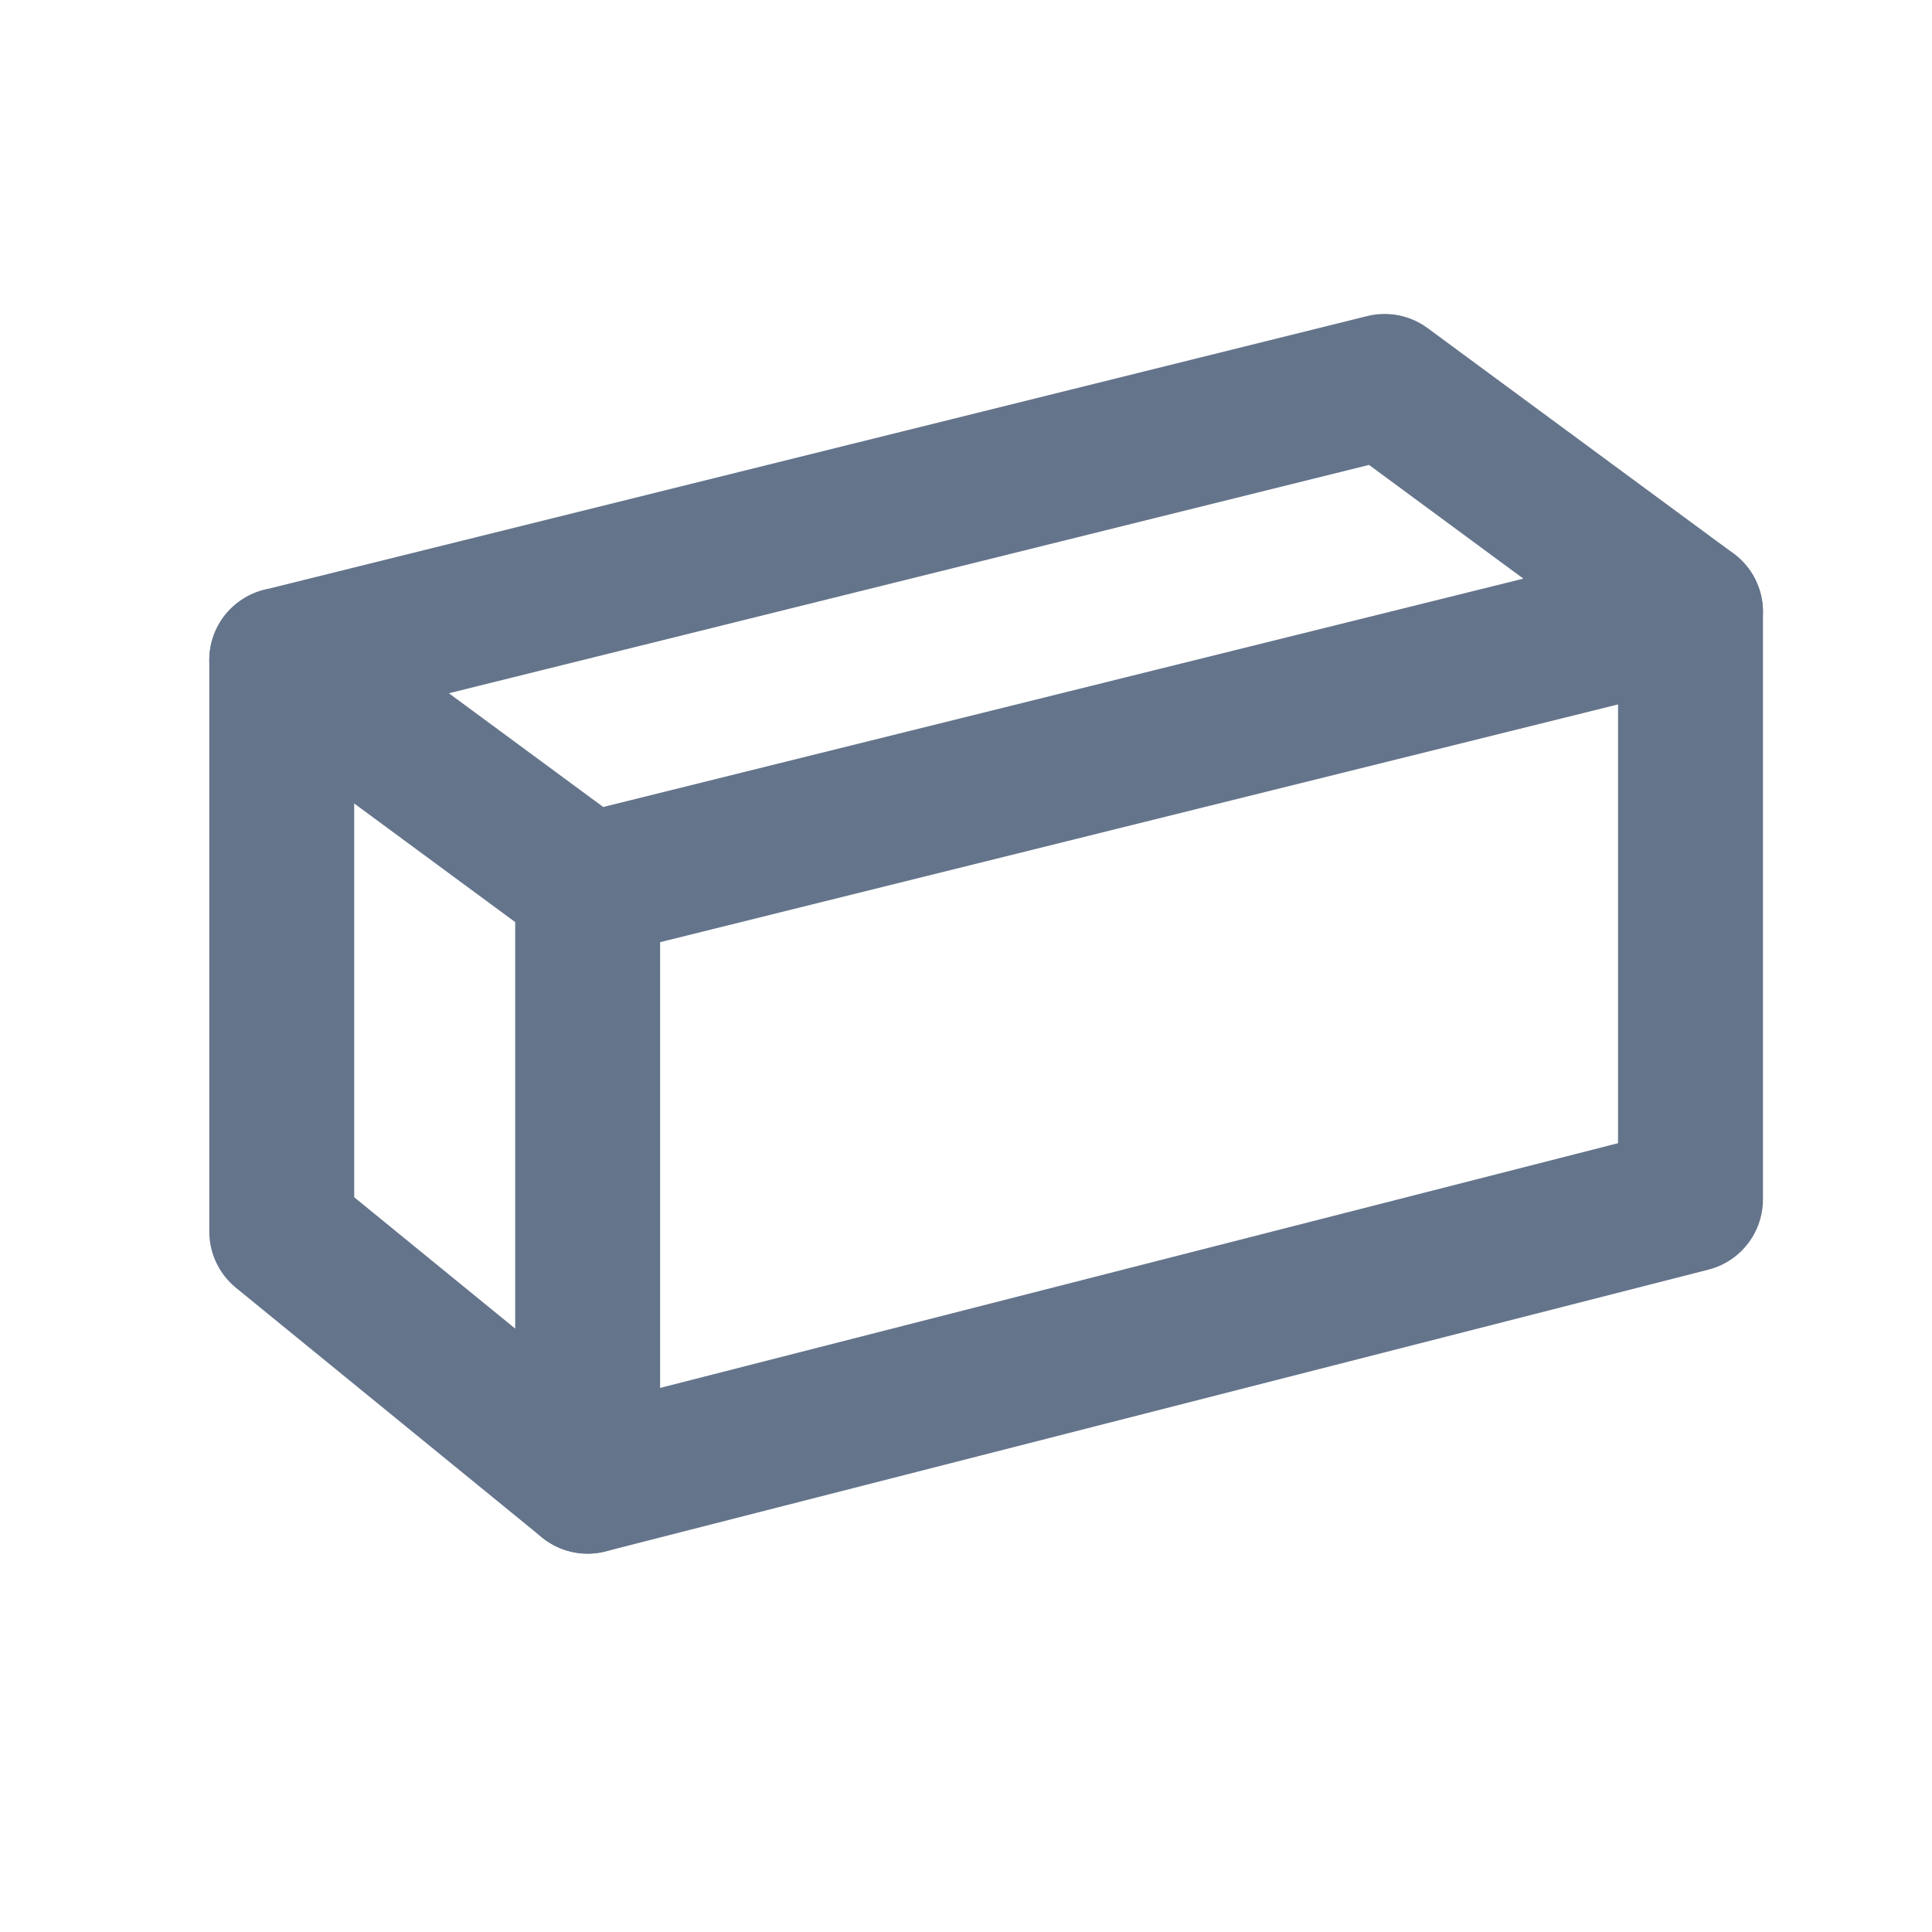
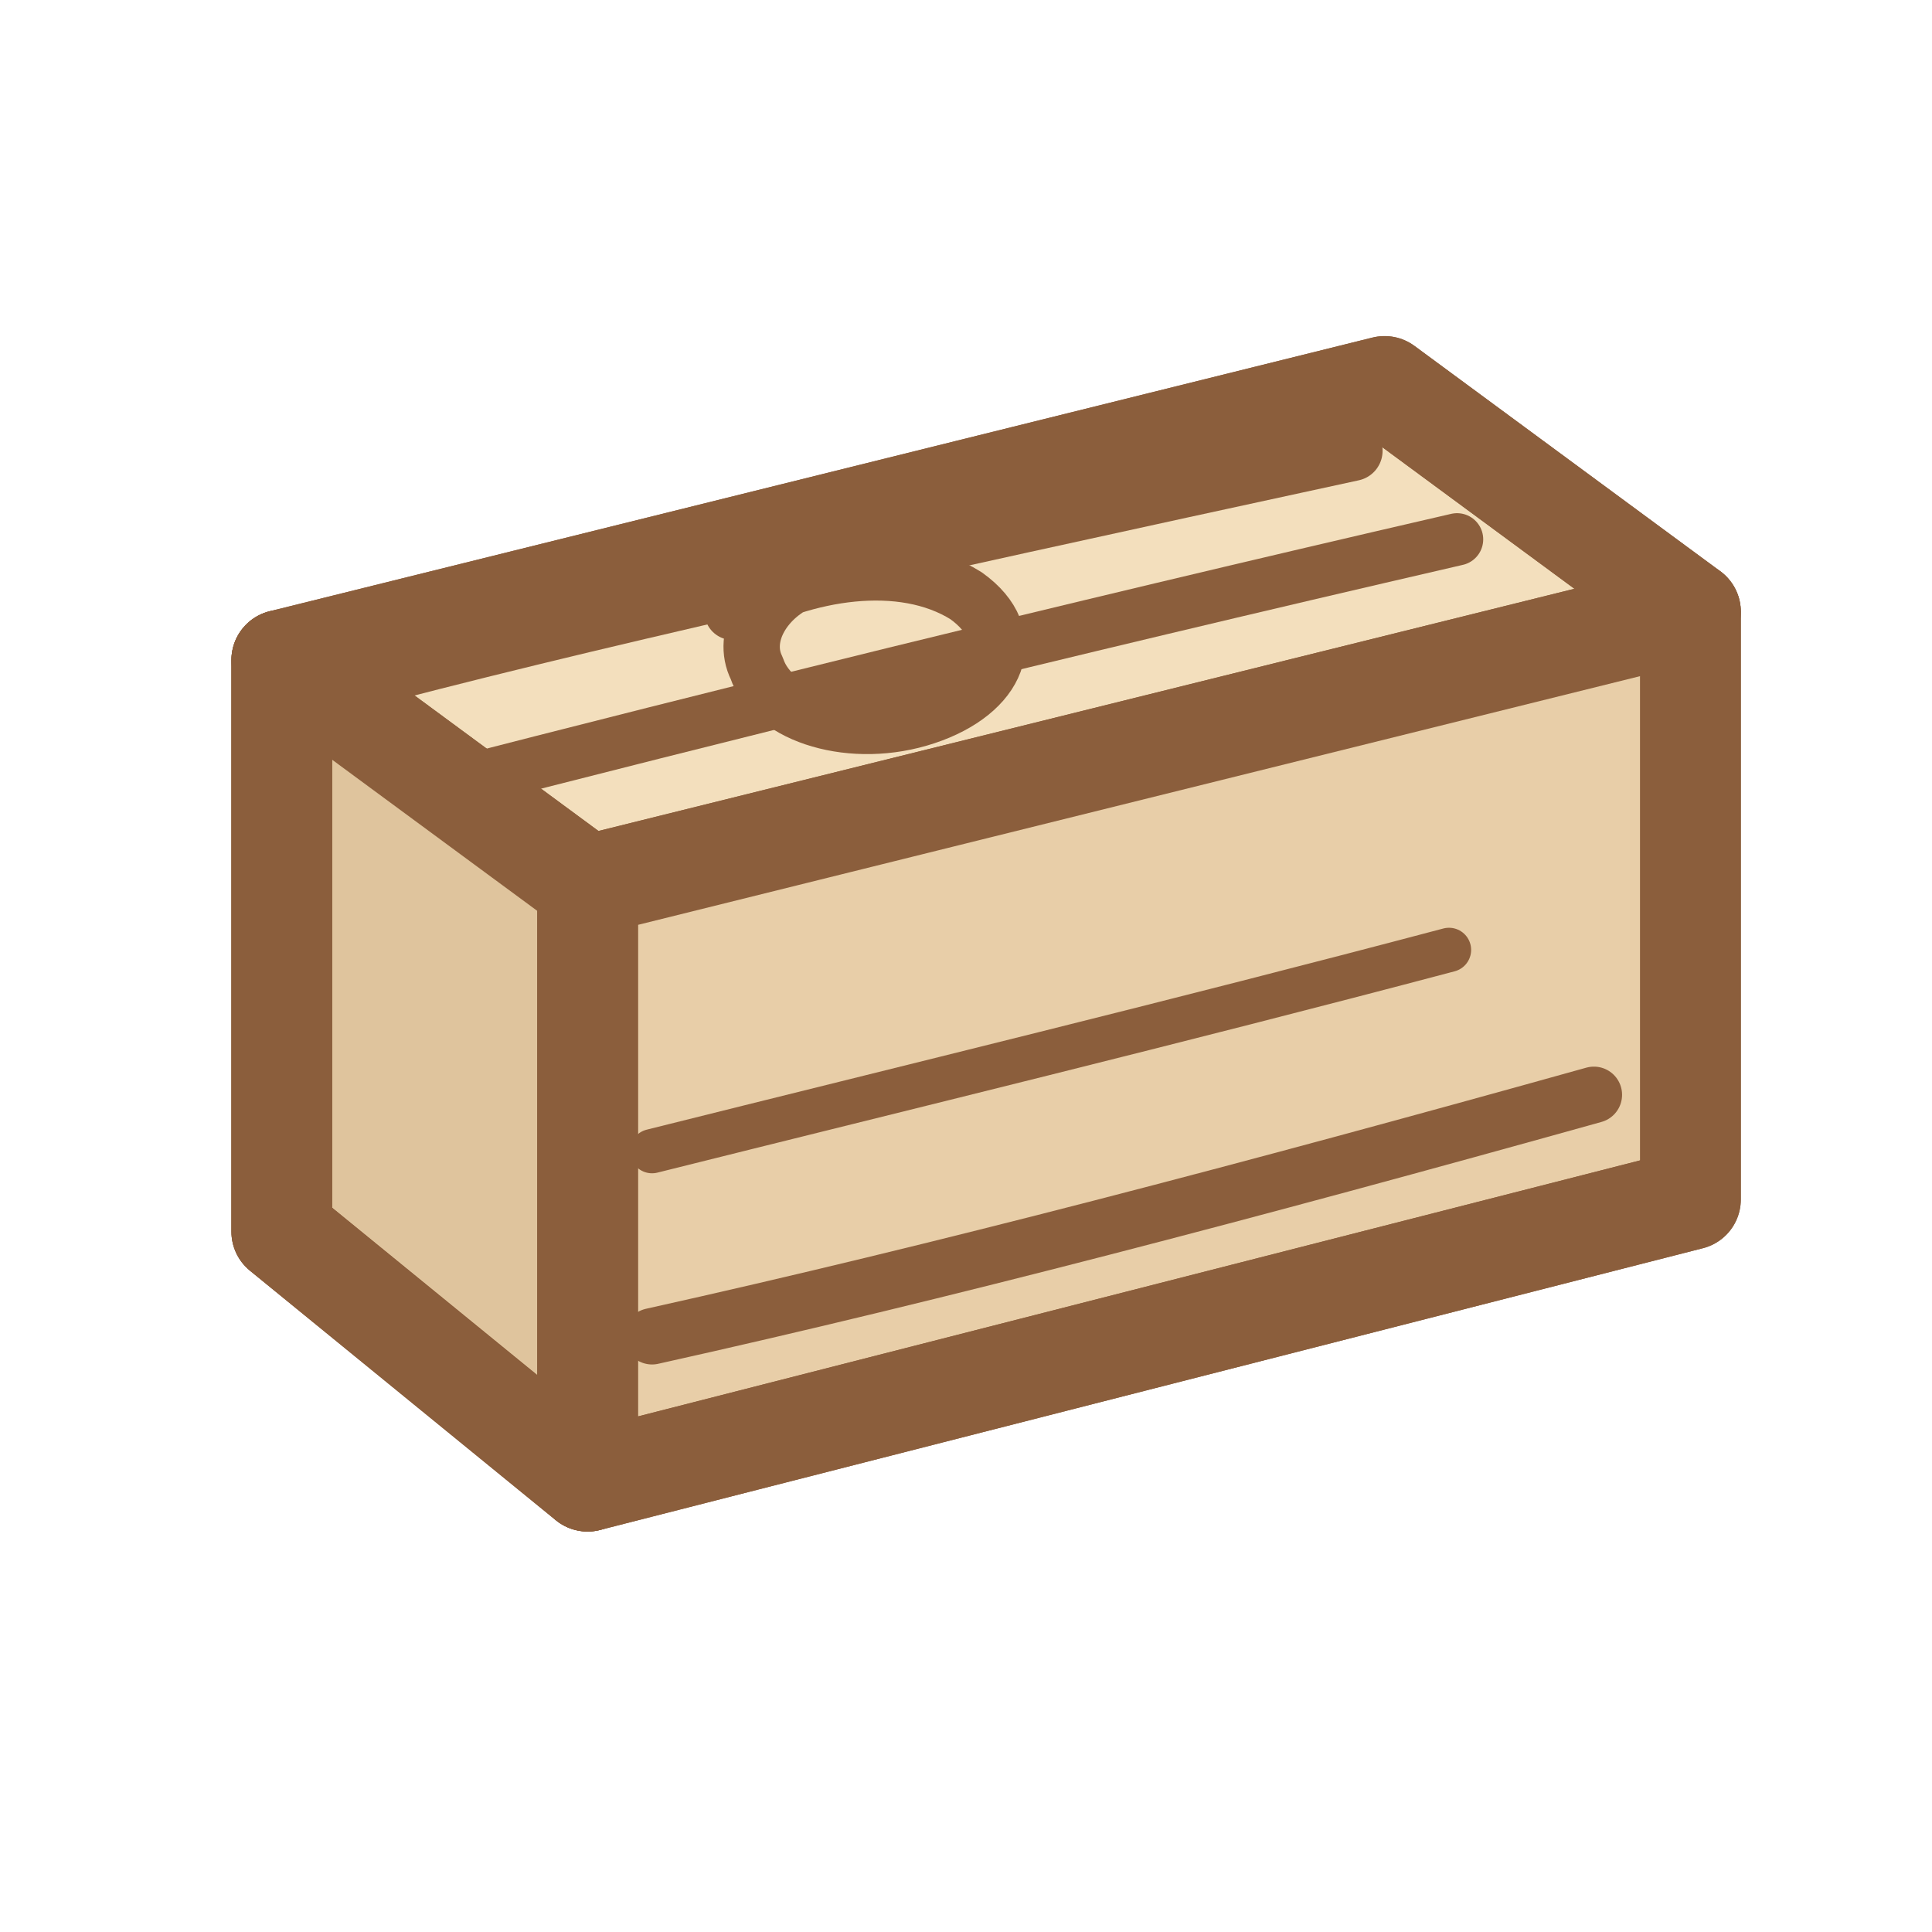
- <svg xmlns="http://www.w3.org/2000/svg" viewBox="0 0 24 24" fill="none" stroke="#64748b" stroke-width="1.8" stroke-linecap="round" stroke-linejoin="round" role="img" aria-label="木材">
-   <path d="M3.5 8.2 17.2 4.8 21 7.6 7.3 11Z" />
+ <svg xmlns="http://www.w3.org/2000/svg" viewBox="0 0 24 24" fill="none" stroke="#8b5e3c" stroke-width="1.25" stroke-linecap="round" stroke-linejoin="round" role="img" aria-label="木材">
+   <defs>
+     <clipPath id="wood-top">
+       <path d="M3.5 8.2 17.2 4.8 21 7.6 7.3 11Z" />
+     </clipPath>
+     <clipPath id="wood-side">
+       <path d="M7.3 18.4 21 14.9V7.6L7.3 11Z" />
+     </clipPath>
+   </defs>
+   <path d="M3.5 8.2 17.2 4.8 21 7.6 7.3 11Z" fill="#f3dfbd" />
+   <path d="M3.5 8.2v7.1l3.8 3.1V11Z" fill="#dfc49d" />
+   <path d="M7.3 18.4 21 14.9V7.6L7.3 11Z" fill="#e8cea8" />
+   <g clip-path="url(#wood-top)" fill="none">
+     <path d="M4.2 8.5C7.2 7.7 10.8 6.9 16.8 5.6" stroke-width=".75" />
+     <path d="M5.4 9.8c3.5-.9 7.5-1.9 12.7-3.1" stroke-width=".65" />
+     <path d="M9.1 7.6c.9-.5 2.1-.7 2.9-.2.7.5.4 1.2-.5 1.5-.9.3-1.9 0-2.1-.6-.2-.4.1-.9.6-1.1Z" stroke-width=".7" />
+   </g>
+   <g clip-path="url(#wood-side)" fill="none">
+     <path d="M8.1 16.6c3.6-.8 7.4-1.8 11.7-3" stroke-width=".7" />
+     <path d="M8.1 14.3c3.2-.8 6.5-1.6 9.9-2.5" stroke-width=".55" />
+   </g>
+   <path d="M3.5 8.2 17.2 4.8 21 7.6 21 14.9 7.3 18.4 3.5 15.3Z" />
  <path d="M3.5 8.2v7.1l3.8 3.1V11" />
-   <path d="M7.3 18.4 21 14.9V7.6" />
</svg>
